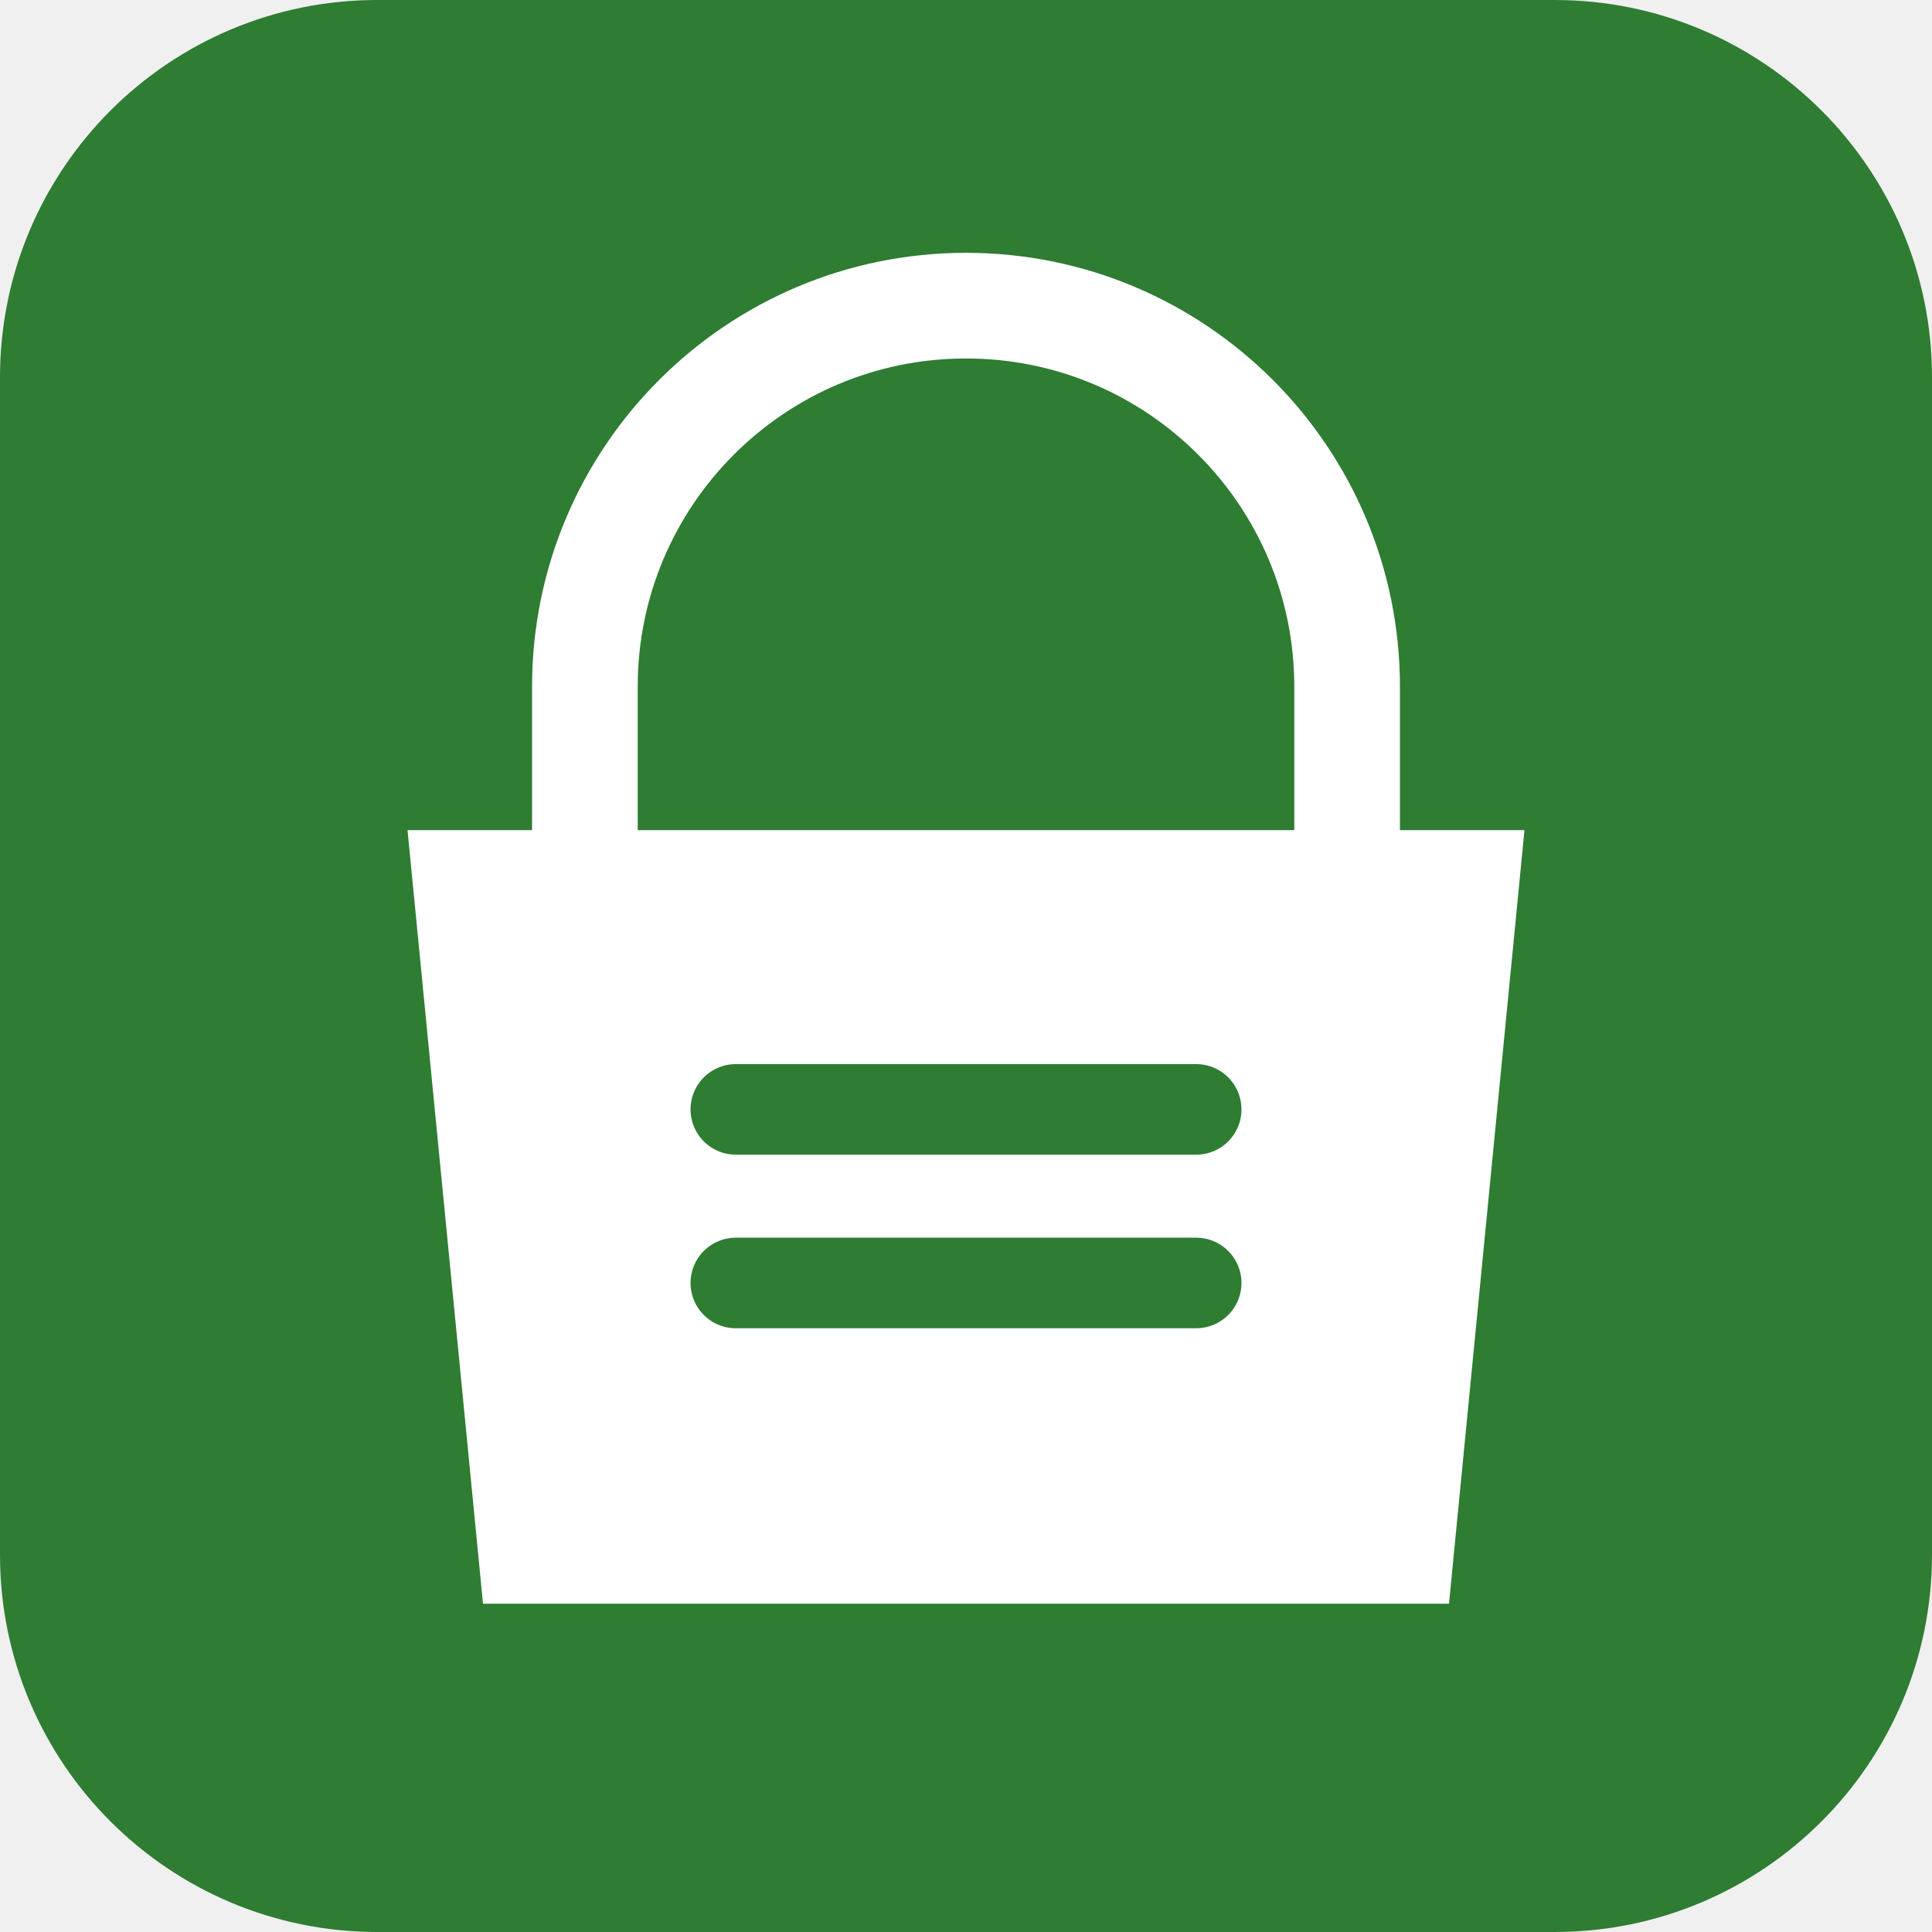
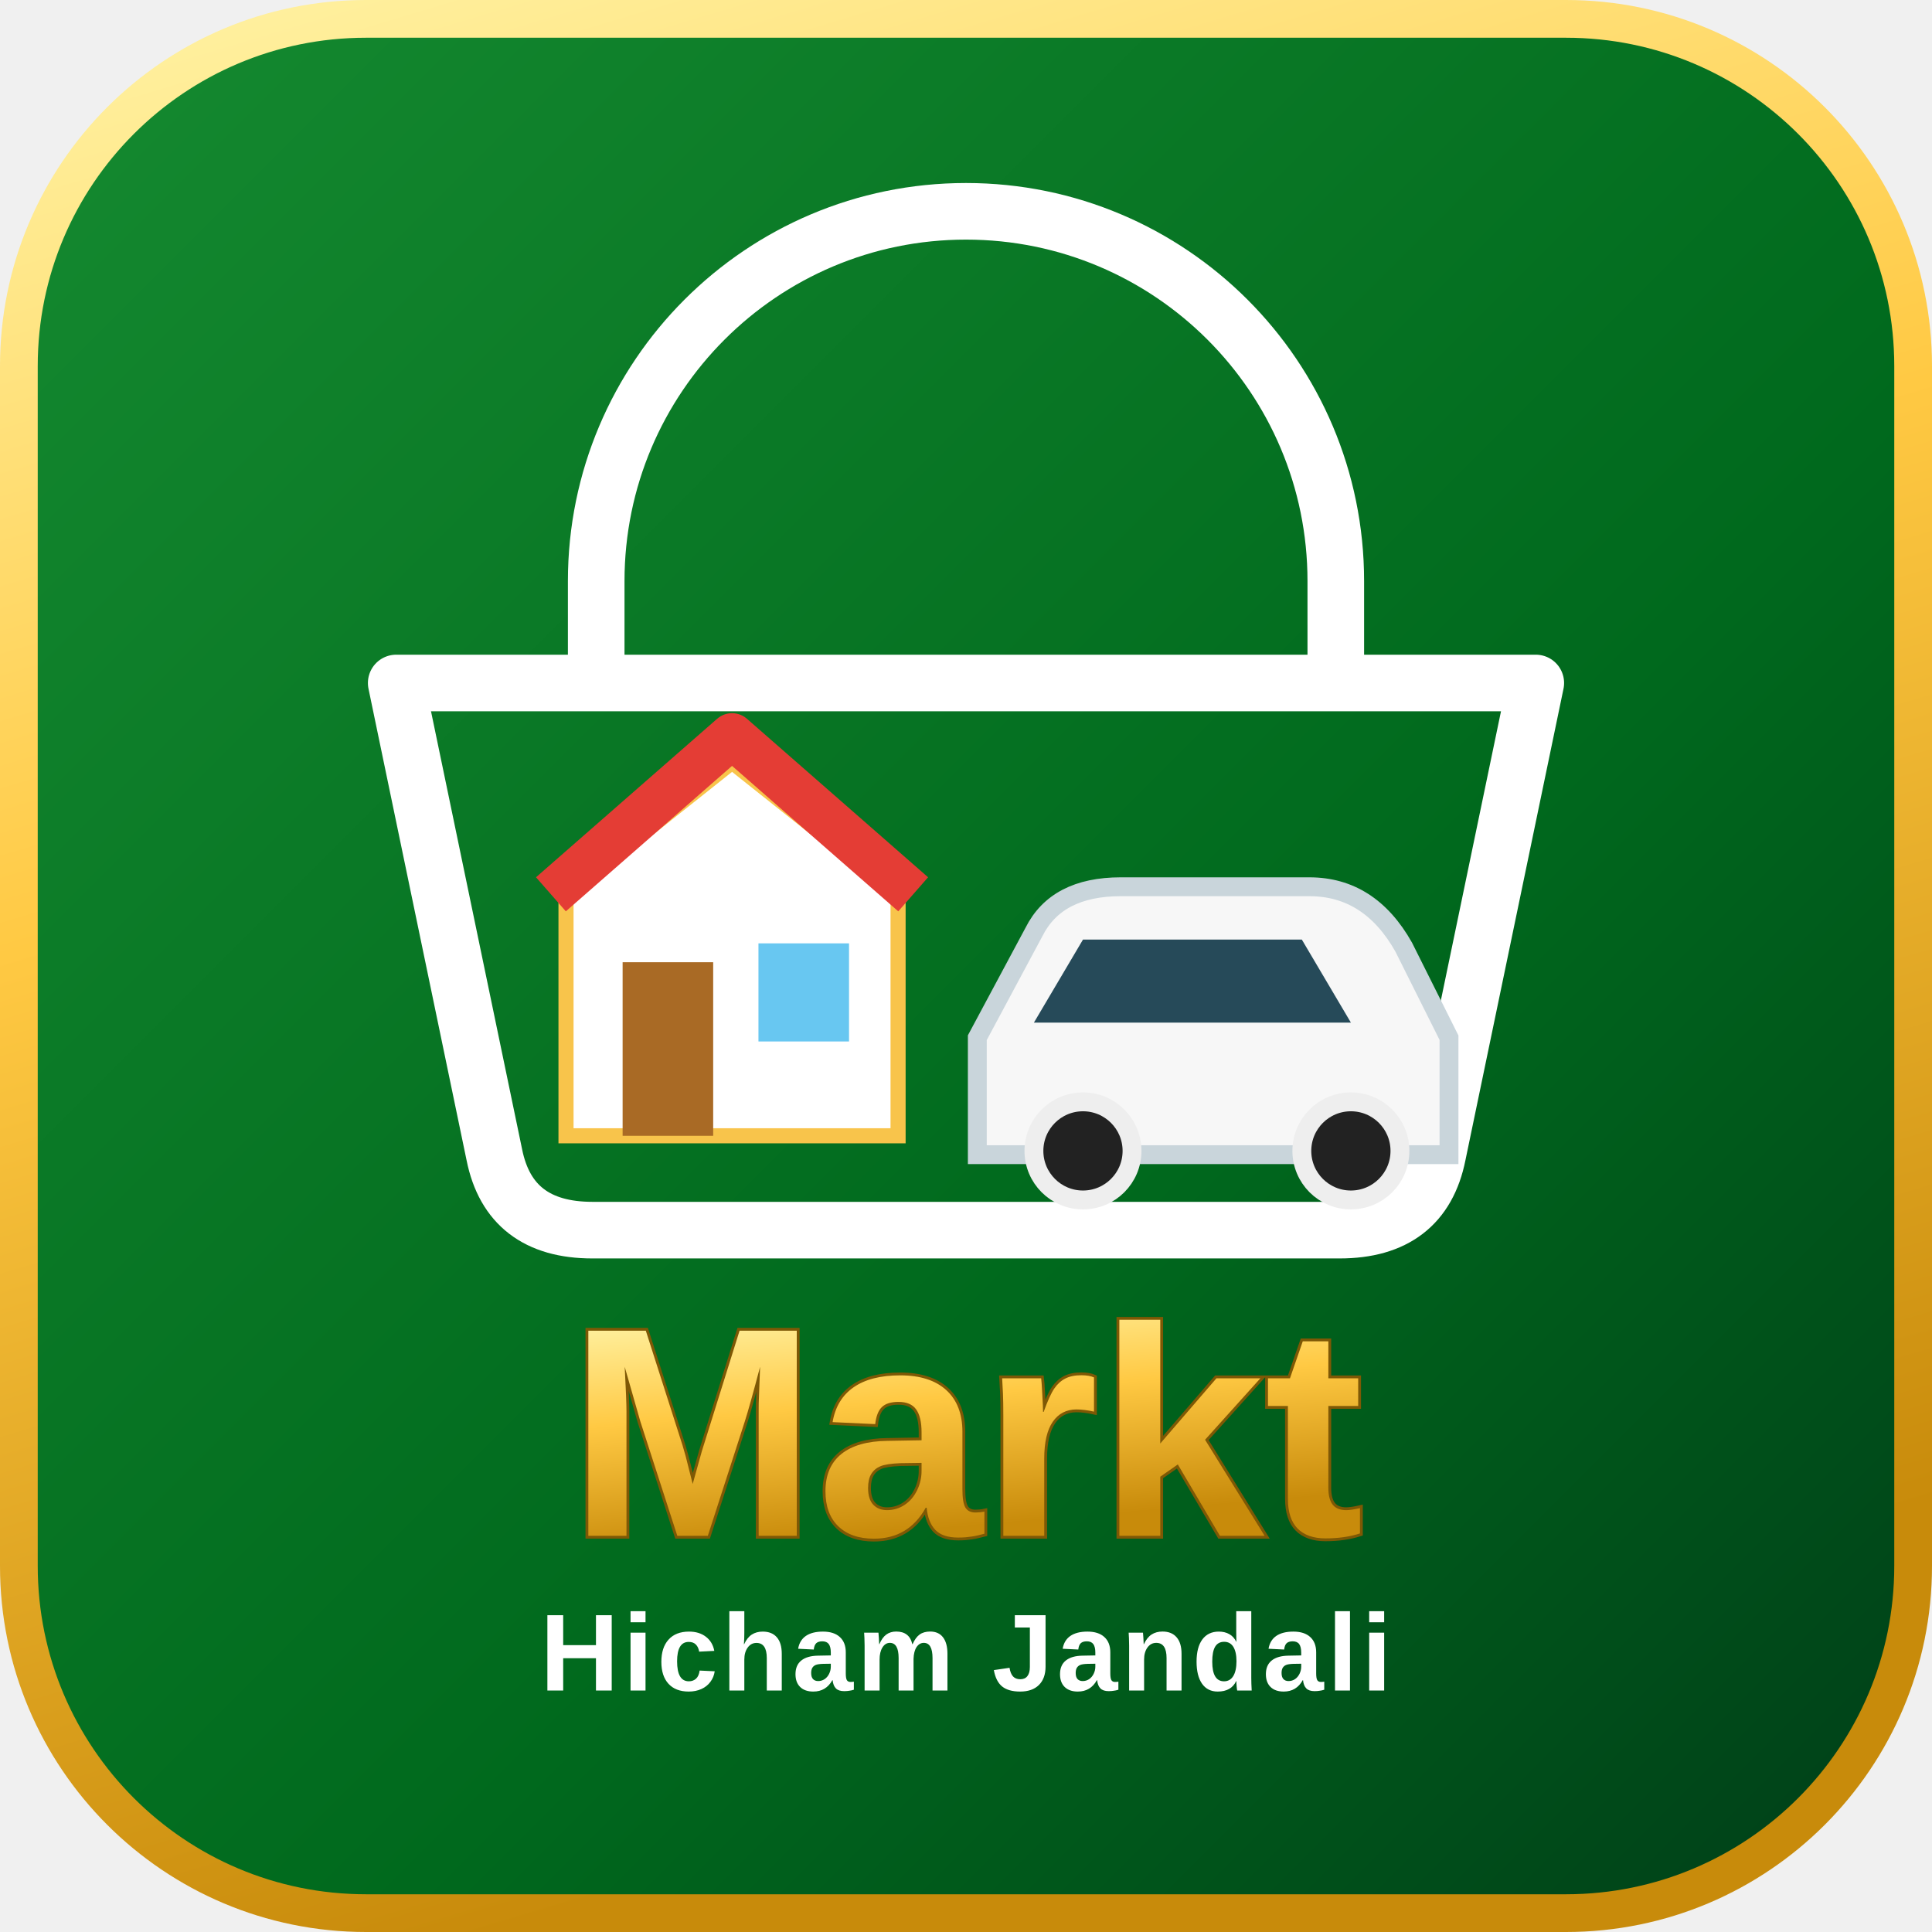
<svg xmlns="http://www.w3.org/2000/svg" width="512" height="512" viewBox="0 0 512 512">
-   <rect width="512" height="512" rx="100" fill="#2e7d32" />
-   <path d="M108 220h296l-20 205H128z" fill="#fff" />
-   <path d="M155 222v-40a101 101 0 0 1 202 0v40" fill="none" stroke="#fff" stroke-width="28" stroke-linecap="round" />
-   <path d="M195 294h122M195 340h122" stroke="#2e7d32" stroke-width="24" stroke-linecap="round" />
+   <defs>
+     <linearGradient id="g" x1="0" y1="0" x2="1" y2="1">
+       <stop stop-color="#158a30" />
+       <stop offset=".6" stop-color="#00691d" />
+       <stop offset="1" stop-color="#003e18" />
+     </linearGradient>
+     <linearGradient id="gold" x1="0" y1="0" x2=".3" y2="1">
+       <stop stop-color="#fff2a3" />
+       <stop offset=".45" stop-color="#ffc943" />
+       <stop offset="1" stop-color="#c88b0b" />
+     </linearGradient>
+   </defs>
+   <rect x="5" y="5" width="502" height="502" rx="92" fill="url(#g)" stroke="url(#gold)" stroke-width="10" />
+   <g fill="none" stroke="#fff" stroke-width="15" stroke-linejoin="round" stroke-linecap="round">
+     <path d="M158 174v-20a98 98 0 0 1 196 0v20" />
+     <path d="M105 181h302l-26 125q-4 20-26 20H157q-22 0-26-20z" />
+   </g>
+   <g transform="translate(150 202)">
+     <path d="M0 35 44 0l44 35v64H0z" fill="#fff" stroke="#f8c44b" stroke-width="4" />
+     <path d="M-4 35 44-7l48 42" fill="none" stroke="#e43d35" stroke-width="12" stroke-linejoin="round" />
+     <rect x="15" y="53" width="24" height="46" fill="#a96a25" />
+     <rect x="51" y="48" width="24" height="26" fill="#68c7f1" />
+   </g>
+   <g transform="translate(259 238)">
+     <path d="M0 37 15 9q6-12 23-12h50q16 0 25 16l12 24v31H0z" fill="#f7f7f7" stroke="#c9d5db" stroke-width="5" />
+     <path d="M28 11h58l13 22H15z" fill="#264a59" />
+     <circle cx="28" cy="67" r="13" fill="#222" stroke="#eee" stroke-width="5" />
+     <circle cx="99" cy="67" r="13" fill="#222" stroke="#eee" stroke-width="5" />
+   </g>
+   <text x="256" y="407" text-anchor="middle" font-family="Arial,sans-serif" font-weight="900" font-size="79" fill="url(#gold)" stroke="#7e5805" stroke-width="1.5" paint-order="stroke">Markt</text>
+   <text x="256" y="448" text-anchor="middle" font-family="Arial,sans-serif" font-weight="bold" font-size="29" letter-spacing="1" fill="#fff">Hicham Jandali</text>
</svg>
